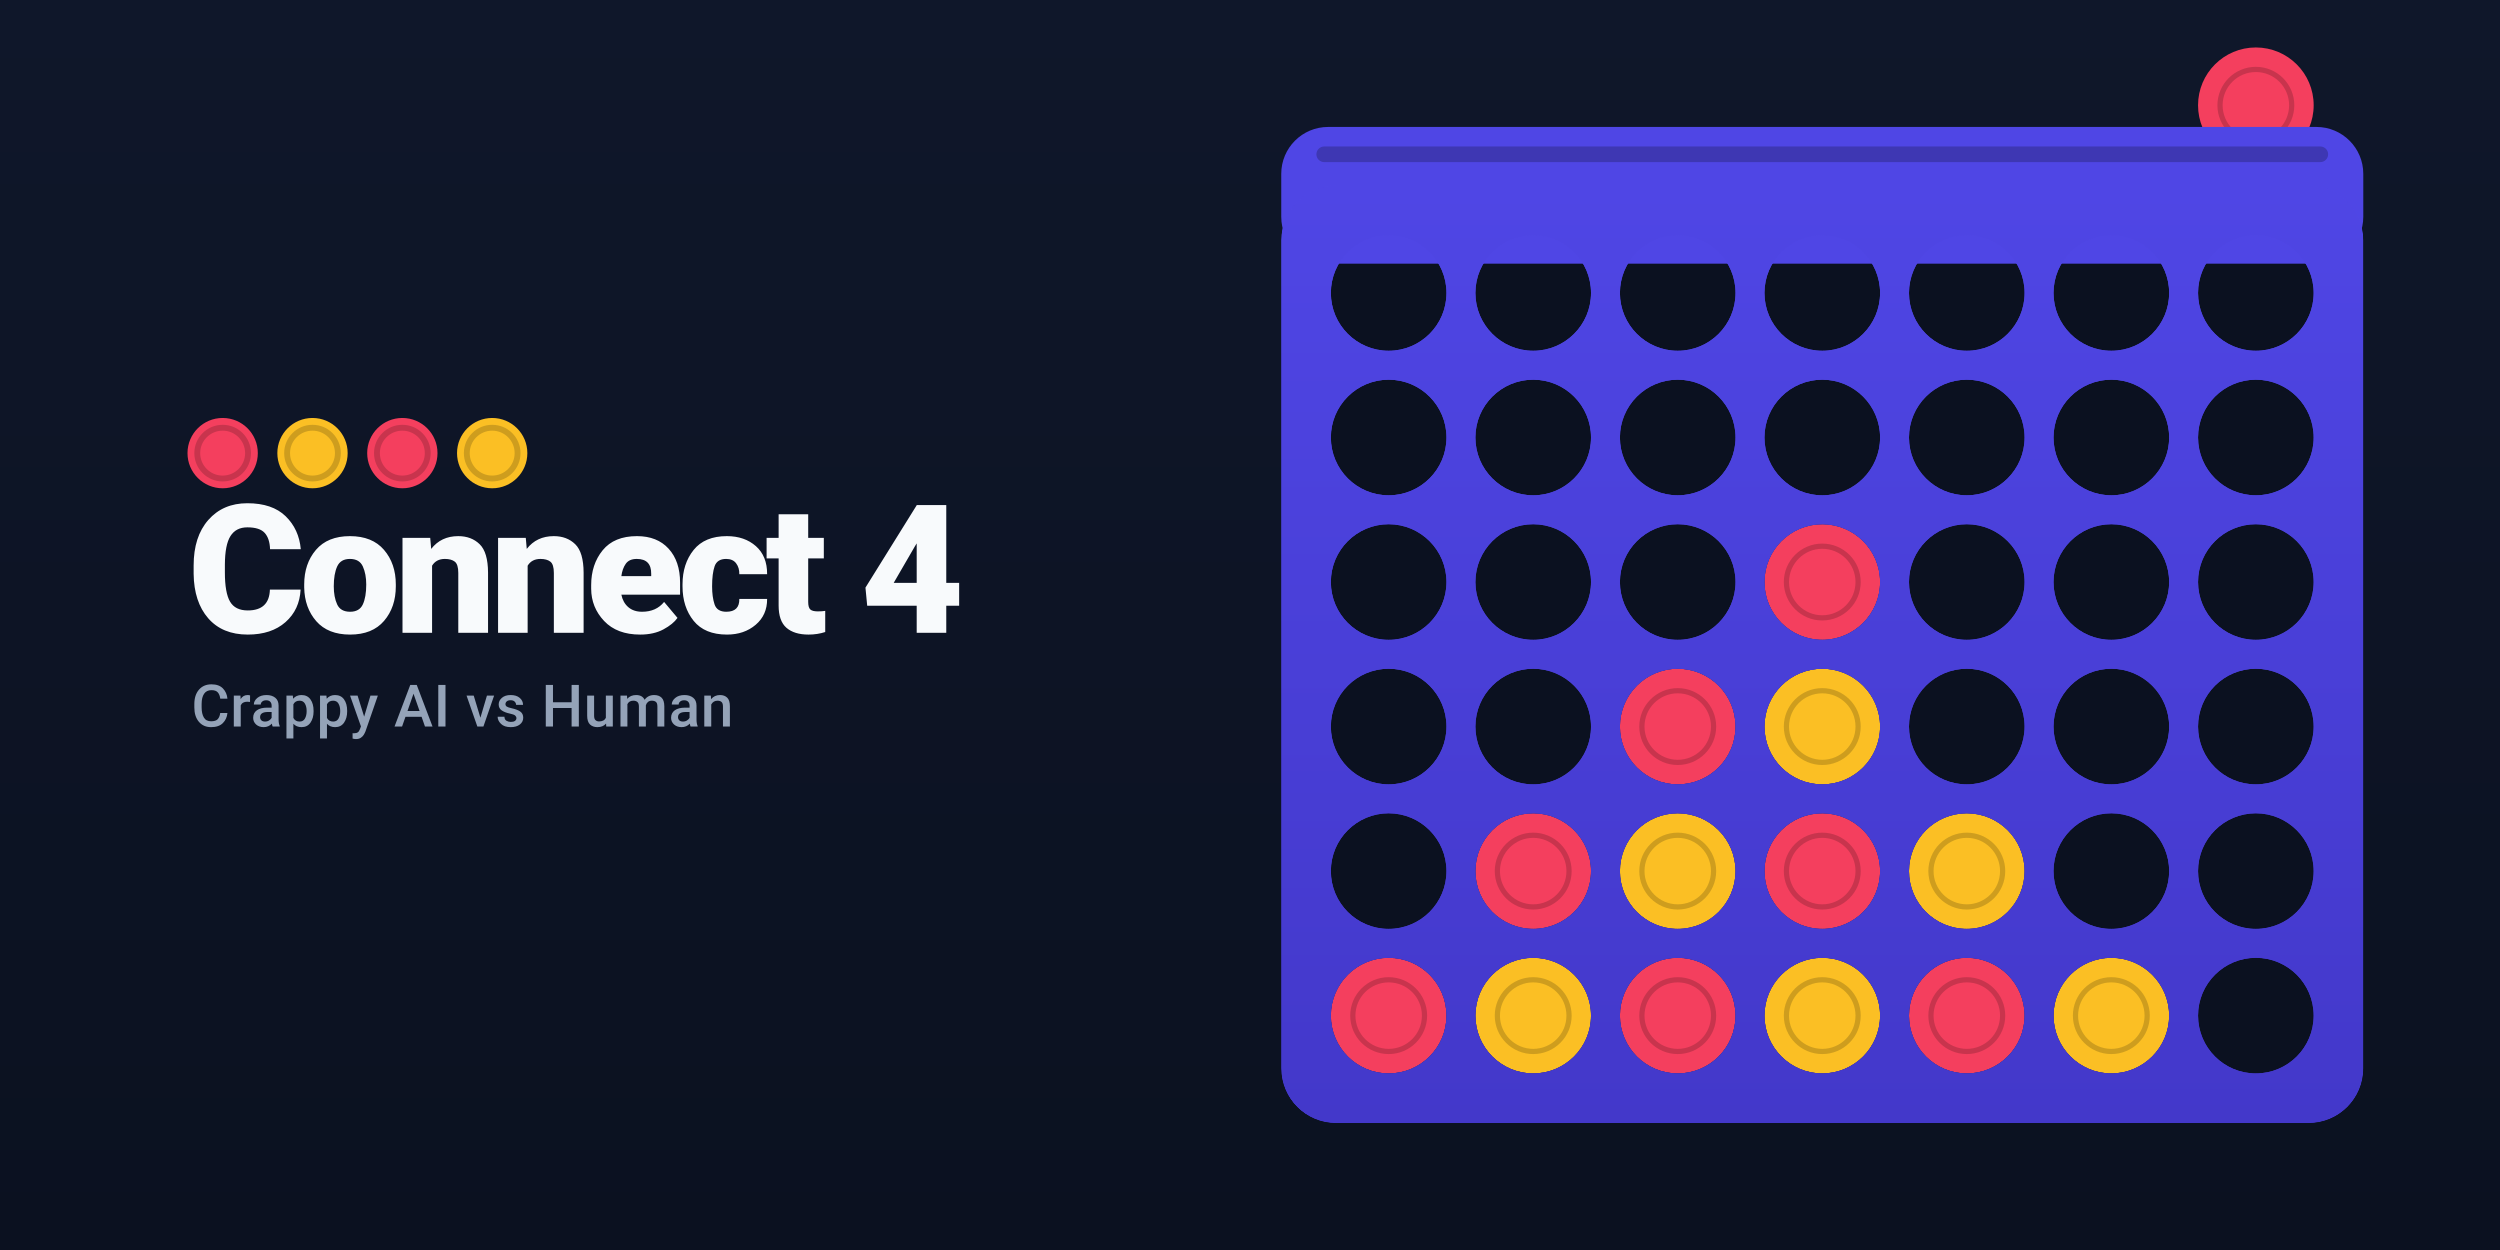
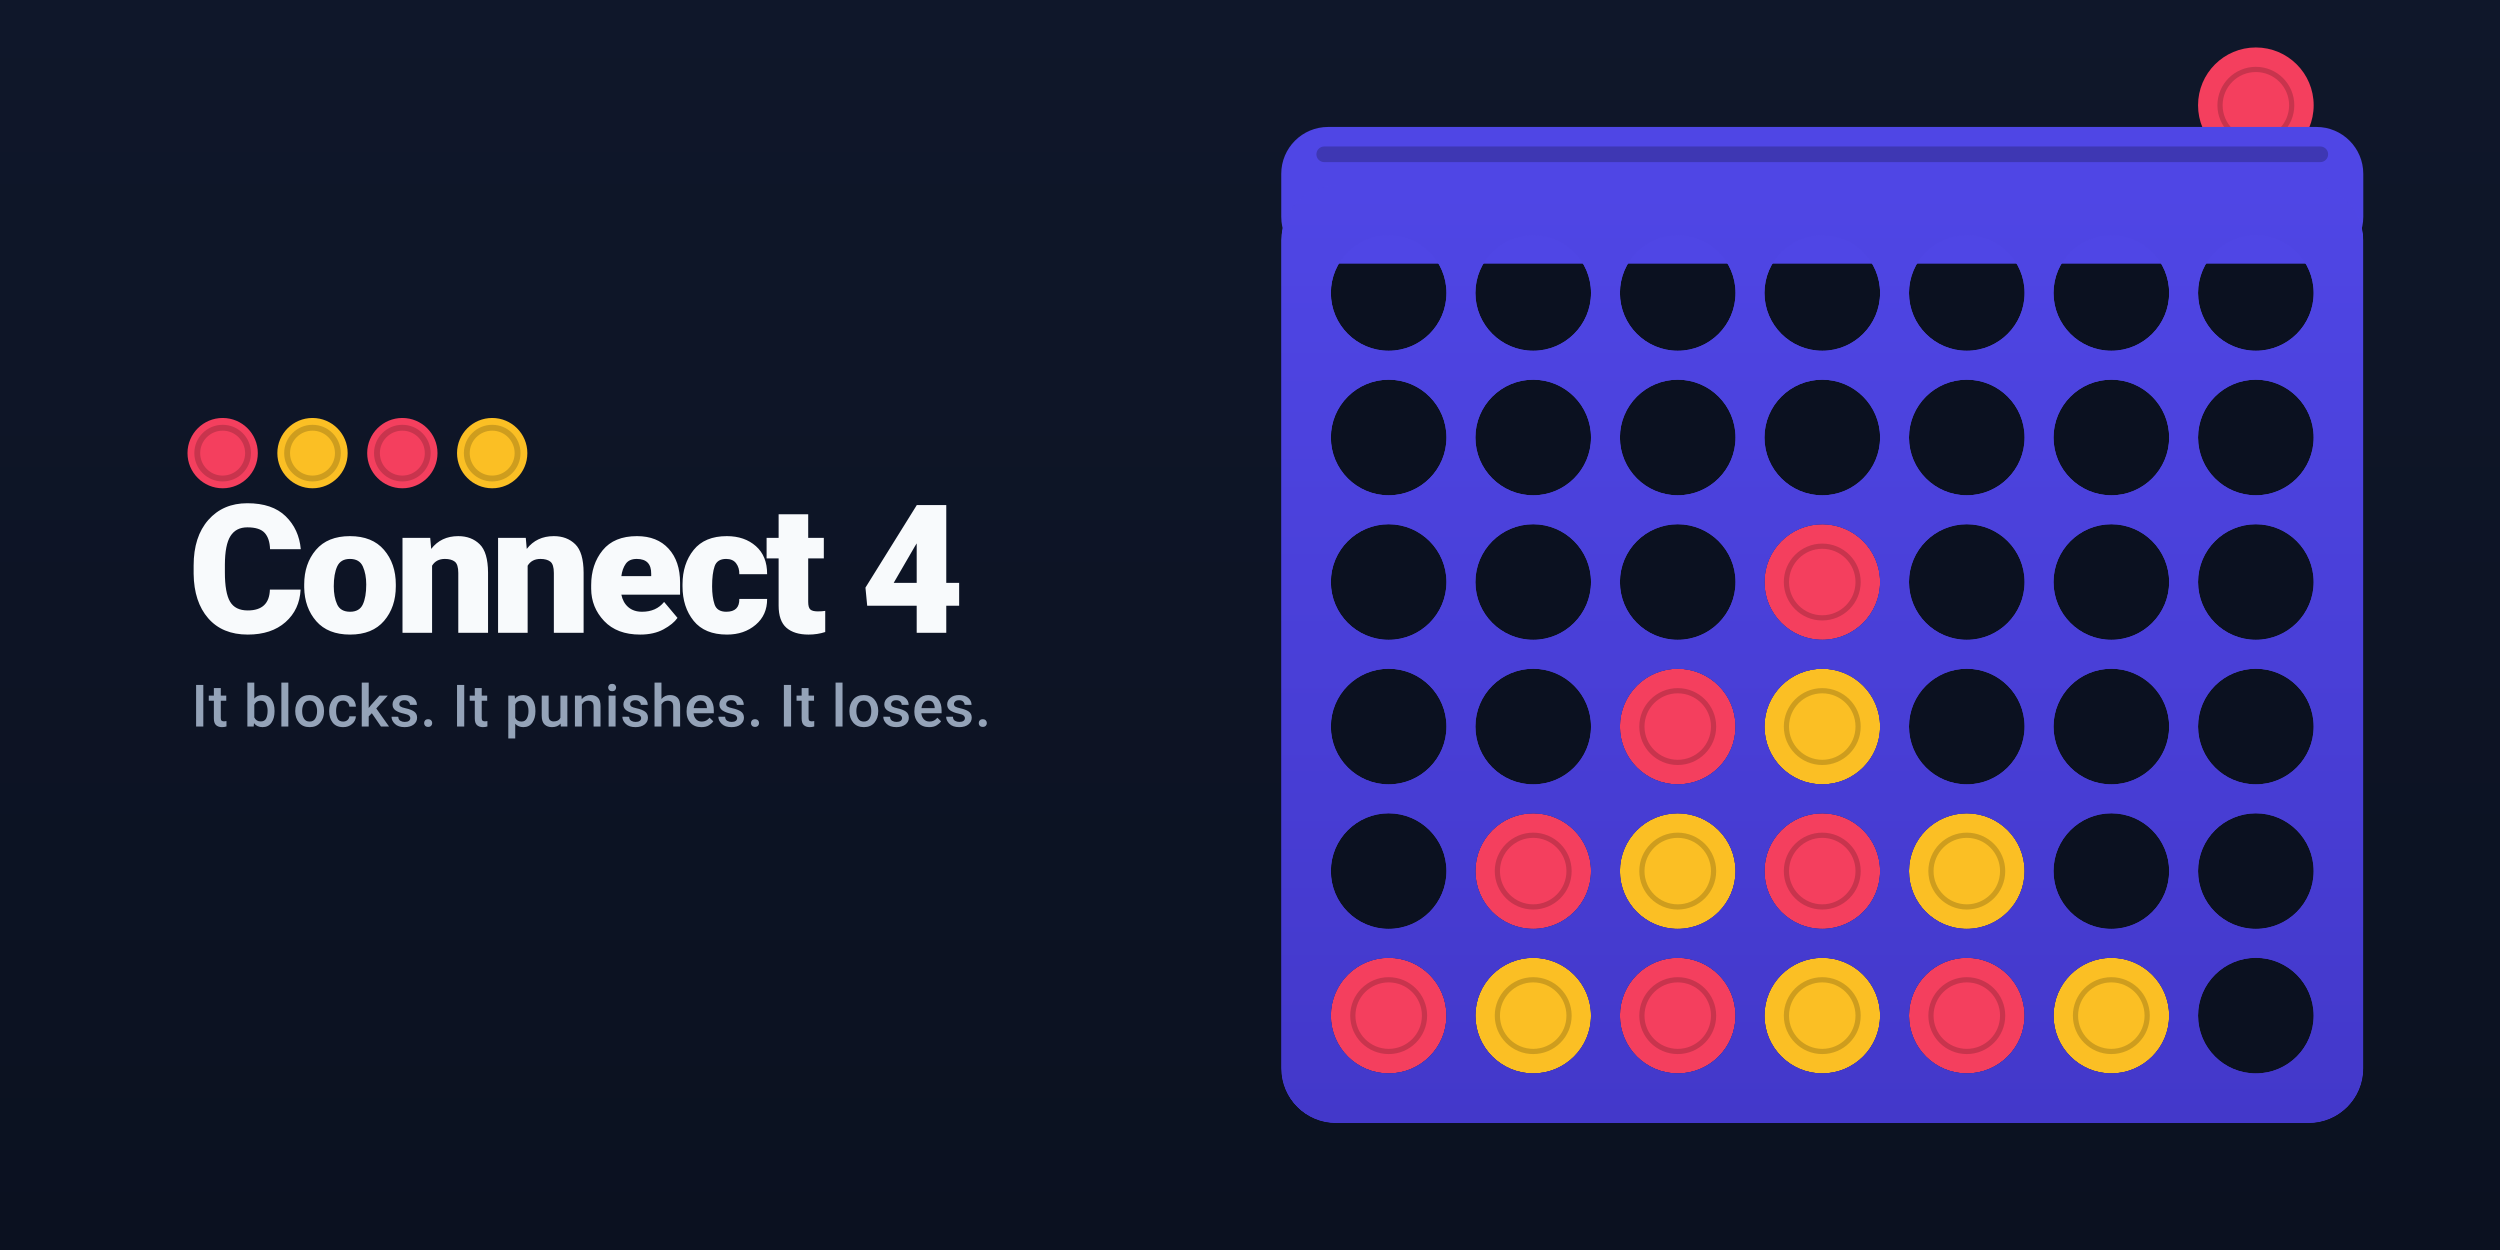
<svg xmlns="http://www.w3.org/2000/svg" width="1280" height="640" viewBox="0 0 1280 640" font-family="system-ui, -apple-system, 'Segoe UI', Roboto, Helvetica, Arial, sans-serif">
  <defs>
    <linearGradient id="bg" x1="0" y1="0" x2="0" y2="1">
      <stop offset="0" stop-color="#0f172a" />
      <stop offset="1" stop-color="#0b1120" />
    </linearGradient>
    <linearGradient id="boardGrad" x1="0" y1="0" x2="0" y2="1">
      <stop offset="0" stop-color="#4f46e5" />
      <stop offset="1" stop-color="#4338ca" />
    </linearGradient>
    <mask id="holes">
      <rect x="656" y="95" width="554" height="480" rx="28" fill="white" />
      <circle cx="711" cy="150" r="29.6" fill="black" />
      <circle cx="711" cy="224" r="29.6" fill="black" />
      <circle cx="711" cy="298" r="29.6" fill="black" />
      <circle cx="711" cy="372" r="29.6" fill="black" />
      <circle cx="711" cy="446" r="29.6" fill="black" />
      <circle cx="711" cy="520" r="29.6" fill="black" />
      <circle cx="785" cy="150" r="29.6" fill="black" />
      <circle cx="785" cy="224" r="29.6" fill="black" />
      <circle cx="785" cy="298" r="29.6" fill="black" />
      <circle cx="785" cy="372" r="29.6" fill="black" />
      <circle cx="785" cy="446" r="29.6" fill="black" />
      <circle cx="785" cy="520" r="29.6" fill="black" />
      <circle cx="859" cy="150" r="29.6" fill="black" />
      <circle cx="859" cy="224" r="29.6" fill="black" />
      <circle cx="859" cy="298" r="29.6" fill="black" />
      <circle cx="859" cy="372" r="29.6" fill="black" />
      <circle cx="859" cy="446" r="29.6" fill="black" />
      <circle cx="859" cy="520" r="29.6" fill="black" />
      <circle cx="933" cy="150" r="29.6" fill="black" />
      <circle cx="933" cy="224" r="29.6" fill="black" />
      <circle cx="933" cy="298" r="29.6" fill="black" />
      <circle cx="933" cy="372" r="29.6" fill="black" />
      <circle cx="933" cy="446" r="29.6" fill="black" />
      <circle cx="933" cy="520" r="29.6" fill="black" />
      <circle cx="1007" cy="150" r="29.6" fill="black" />
      <circle cx="1007" cy="224" r="29.6" fill="black" />
      <circle cx="1007" cy="298" r="29.6" fill="black" />
      <circle cx="1007" cy="372" r="29.6" fill="black" />
      <circle cx="1007" cy="446" r="29.6" fill="black" />
      <circle cx="1007" cy="520" r="29.6" fill="black" />
      <circle cx="1081" cy="150" r="29.6" fill="black" />
      <circle cx="1081" cy="224" r="29.6" fill="black" />
      <circle cx="1081" cy="298" r="29.6" fill="black" />
      <circle cx="1081" cy="372" r="29.6" fill="black" />
      <circle cx="1081" cy="446" r="29.6" fill="black" />
      <circle cx="1081" cy="520" r="29.6" fill="black" />
      <circle cx="1155" cy="150" r="29.6" fill="black" />
      <circle cx="1155" cy="224" r="29.6" fill="black" />
      <circle cx="1155" cy="298" r="29.6" fill="black" />
      <circle cx="1155" cy="372" r="29.6" fill="black" />
      <circle cx="1155" cy="446" r="29.6" fill="black" />
      <circle cx="1155" cy="520" r="29.6" fill="black" />
    </mask>
  </defs>
  <rect width="1280" height="640" fill="url(#bg)" />
  <circle cx="1155" cy="53.9" r="29.6" fill="#f43f5e" />
  <circle cx="1155" cy="53.9" r="18.352" fill="none" stroke="rgba(0,0,0,0.18)" stroke-width="2.664" />
  <circle cx="711" cy="520" r="29.6" fill="#f43f5e" />
  <circle cx="711" cy="520" r="18.352" fill="none" stroke="rgba(0,0,0,0.18)" stroke-width="2.664" />
  <circle cx="711" cy="446" r="29.6" fill="#0b1120" />
  <circle cx="711" cy="372" r="29.6" fill="#0b1120" />
  <circle cx="711" cy="298" r="29.6" fill="#0b1120" />
  <circle cx="711" cy="224" r="29.6" fill="#0b1120" />
  <circle cx="711" cy="150" r="29.6" fill="#0b1120" />
  <circle cx="785" cy="520" r="29.6" fill="#fbbf24" />
  <circle cx="785" cy="520" r="18.352" fill="none" stroke="rgba(0,0,0,0.18)" stroke-width="2.664" />
  <circle cx="785" cy="446" r="29.6" fill="#f43f5e" />
  <circle cx="785" cy="446" r="18.352" fill="none" stroke="rgba(0,0,0,0.18)" stroke-width="2.664" />
  <circle cx="785" cy="372" r="29.6" fill="#0b1120" />
  <circle cx="785" cy="298" r="29.6" fill="#0b1120" />
  <circle cx="785" cy="224" r="29.6" fill="#0b1120" />
  <circle cx="785" cy="150" r="29.6" fill="#0b1120" />
  <circle cx="859" cy="520" r="29.6" fill="#f43f5e" />
  <circle cx="859" cy="520" r="18.352" fill="none" stroke="rgba(0,0,0,0.18)" stroke-width="2.664" />
  <circle cx="859" cy="446" r="29.6" fill="#fbbf24" />
  <circle cx="859" cy="446" r="18.352" fill="none" stroke="rgba(0,0,0,0.18)" stroke-width="2.664" />
  <circle cx="859" cy="372" r="29.6" fill="#f43f5e" />
  <circle cx="859" cy="372" r="18.352" fill="none" stroke="rgba(0,0,0,0.18)" stroke-width="2.664" />
  <circle cx="859" cy="298" r="29.6" fill="#0b1120" />
  <circle cx="859" cy="224" r="29.6" fill="#0b1120" />
  <circle cx="859" cy="150" r="29.6" fill="#0b1120" />
  <circle cx="933" cy="520" r="29.6" fill="#fbbf24" />
  <circle cx="933" cy="520" r="18.352" fill="none" stroke="rgba(0,0,0,0.18)" stroke-width="2.664" />
  <circle cx="933" cy="446" r="29.6" fill="#f43f5e" />
  <circle cx="933" cy="446" r="18.352" fill="none" stroke="rgba(0,0,0,0.18)" stroke-width="2.664" />
  <circle cx="933" cy="372" r="29.6" fill="#fbbf24" />
  <circle cx="933" cy="372" r="18.352" fill="none" stroke="rgba(0,0,0,0.18)" stroke-width="2.664" />
  <circle cx="933" cy="298" r="29.6" fill="#f43f5e" />
  <circle cx="933" cy="298" r="18.352" fill="none" stroke="rgba(0,0,0,0.18)" stroke-width="2.664" />
  <circle cx="933" cy="224" r="29.6" fill="#0b1120" />
  <circle cx="933" cy="150" r="29.6" fill="#0b1120" />
  <circle cx="1007" cy="520" r="29.6" fill="#f43f5e" />
  <circle cx="1007" cy="520" r="18.352" fill="none" stroke="rgba(0,0,0,0.18)" stroke-width="2.664" />
  <circle cx="1007" cy="446" r="29.6" fill="#fbbf24" />
  <circle cx="1007" cy="446" r="18.352" fill="none" stroke="rgba(0,0,0,0.18)" stroke-width="2.664" />
  <circle cx="1007" cy="372" r="29.6" fill="#0b1120" />
  <circle cx="1007" cy="298" r="29.6" fill="#0b1120" />
  <circle cx="1007" cy="224" r="29.6" fill="#0b1120" />
  <circle cx="1007" cy="150" r="29.6" fill="#0b1120" />
  <circle cx="1081" cy="520" r="29.6" fill="#fbbf24" />
  <circle cx="1081" cy="520" r="18.352" fill="none" stroke="rgba(0,0,0,0.18)" stroke-width="2.664" />
  <circle cx="1081" cy="446" r="29.6" fill="#0b1120" />
  <circle cx="1081" cy="372" r="29.6" fill="#0b1120" />
  <circle cx="1081" cy="298" r="29.6" fill="#0b1120" />
  <circle cx="1081" cy="224" r="29.6" fill="#0b1120" />
  <circle cx="1081" cy="150" r="29.6" fill="#0b1120" />
  <circle cx="1155" cy="520" r="29.6" fill="#0b1120" />
  <circle cx="1155" cy="446" r="29.6" fill="#0b1120" />
  <circle cx="1155" cy="372" r="29.6" fill="#0b1120" />
  <circle cx="1155" cy="298" r="29.6" fill="#0b1120" />
  <circle cx="1155" cy="224" r="29.6" fill="#0b1120" />
  <circle cx="1155" cy="150" r="29.6" fill="#0b1120" />
  <g mask="url(#holes)">
    <rect x="656" y="95" width="554" height="480" rx="28" fill="url(#boardGrad)" />
  </g>
  <rect x="656" y="65" width="554" height="70" rx="24" fill="#4f46e5" />
  <g mask="url(#holes)">
    <rect x="656" y="95" width="554" height="480" rx="28" fill="url(#boardGrad)" />
  </g>
  <rect x="674" y="75" width="518" height="8" rx="4" fill="rgba(0,0,0,0.22)" />
  <g transform="translate(96, 232)">
    <circle cx="18" cy="0" r="18" fill="#f43f5e" />
    <circle cx="18" cy="0" r="13" fill="none" stroke="rgba(0,0,0,0.18)" stroke-width="3" />
    <circle cx="64" cy="0" r="18" fill="#fbbf24" />
    <circle cx="64" cy="0" r="13" fill="none" stroke="rgba(0,0,0,0.18)" stroke-width="3" />
    <circle cx="110" cy="0" r="18" fill="#f43f5e" />
    <circle cx="110" cy="0" r="13" fill="none" stroke="rgba(0,0,0,0.18)" stroke-width="3" />
    <circle cx="156" cy="0" r="18" fill="#fbbf24" />
    <circle cx="156" cy="0" r="13" fill="none" stroke="rgba(0,0,0,0.18)" stroke-width="3" />
    <text x="0" y="92" font-size="92" font-weight="800" letter-spacing="-3" fill="#f8fafc">Connect 4</text>
-     <text x="2" y="140" font-size="30" font-weight="500" letter-spacing="0.3" fill="#94a3b8">Crappy AI vs Human</text>
+     <text x="2" y="140" font-size="30" font-weight="500" letter-spacing="0.3" fill="#94a3b8">It blocks. It punishes. It loses.</text>
  </g>
</svg>
